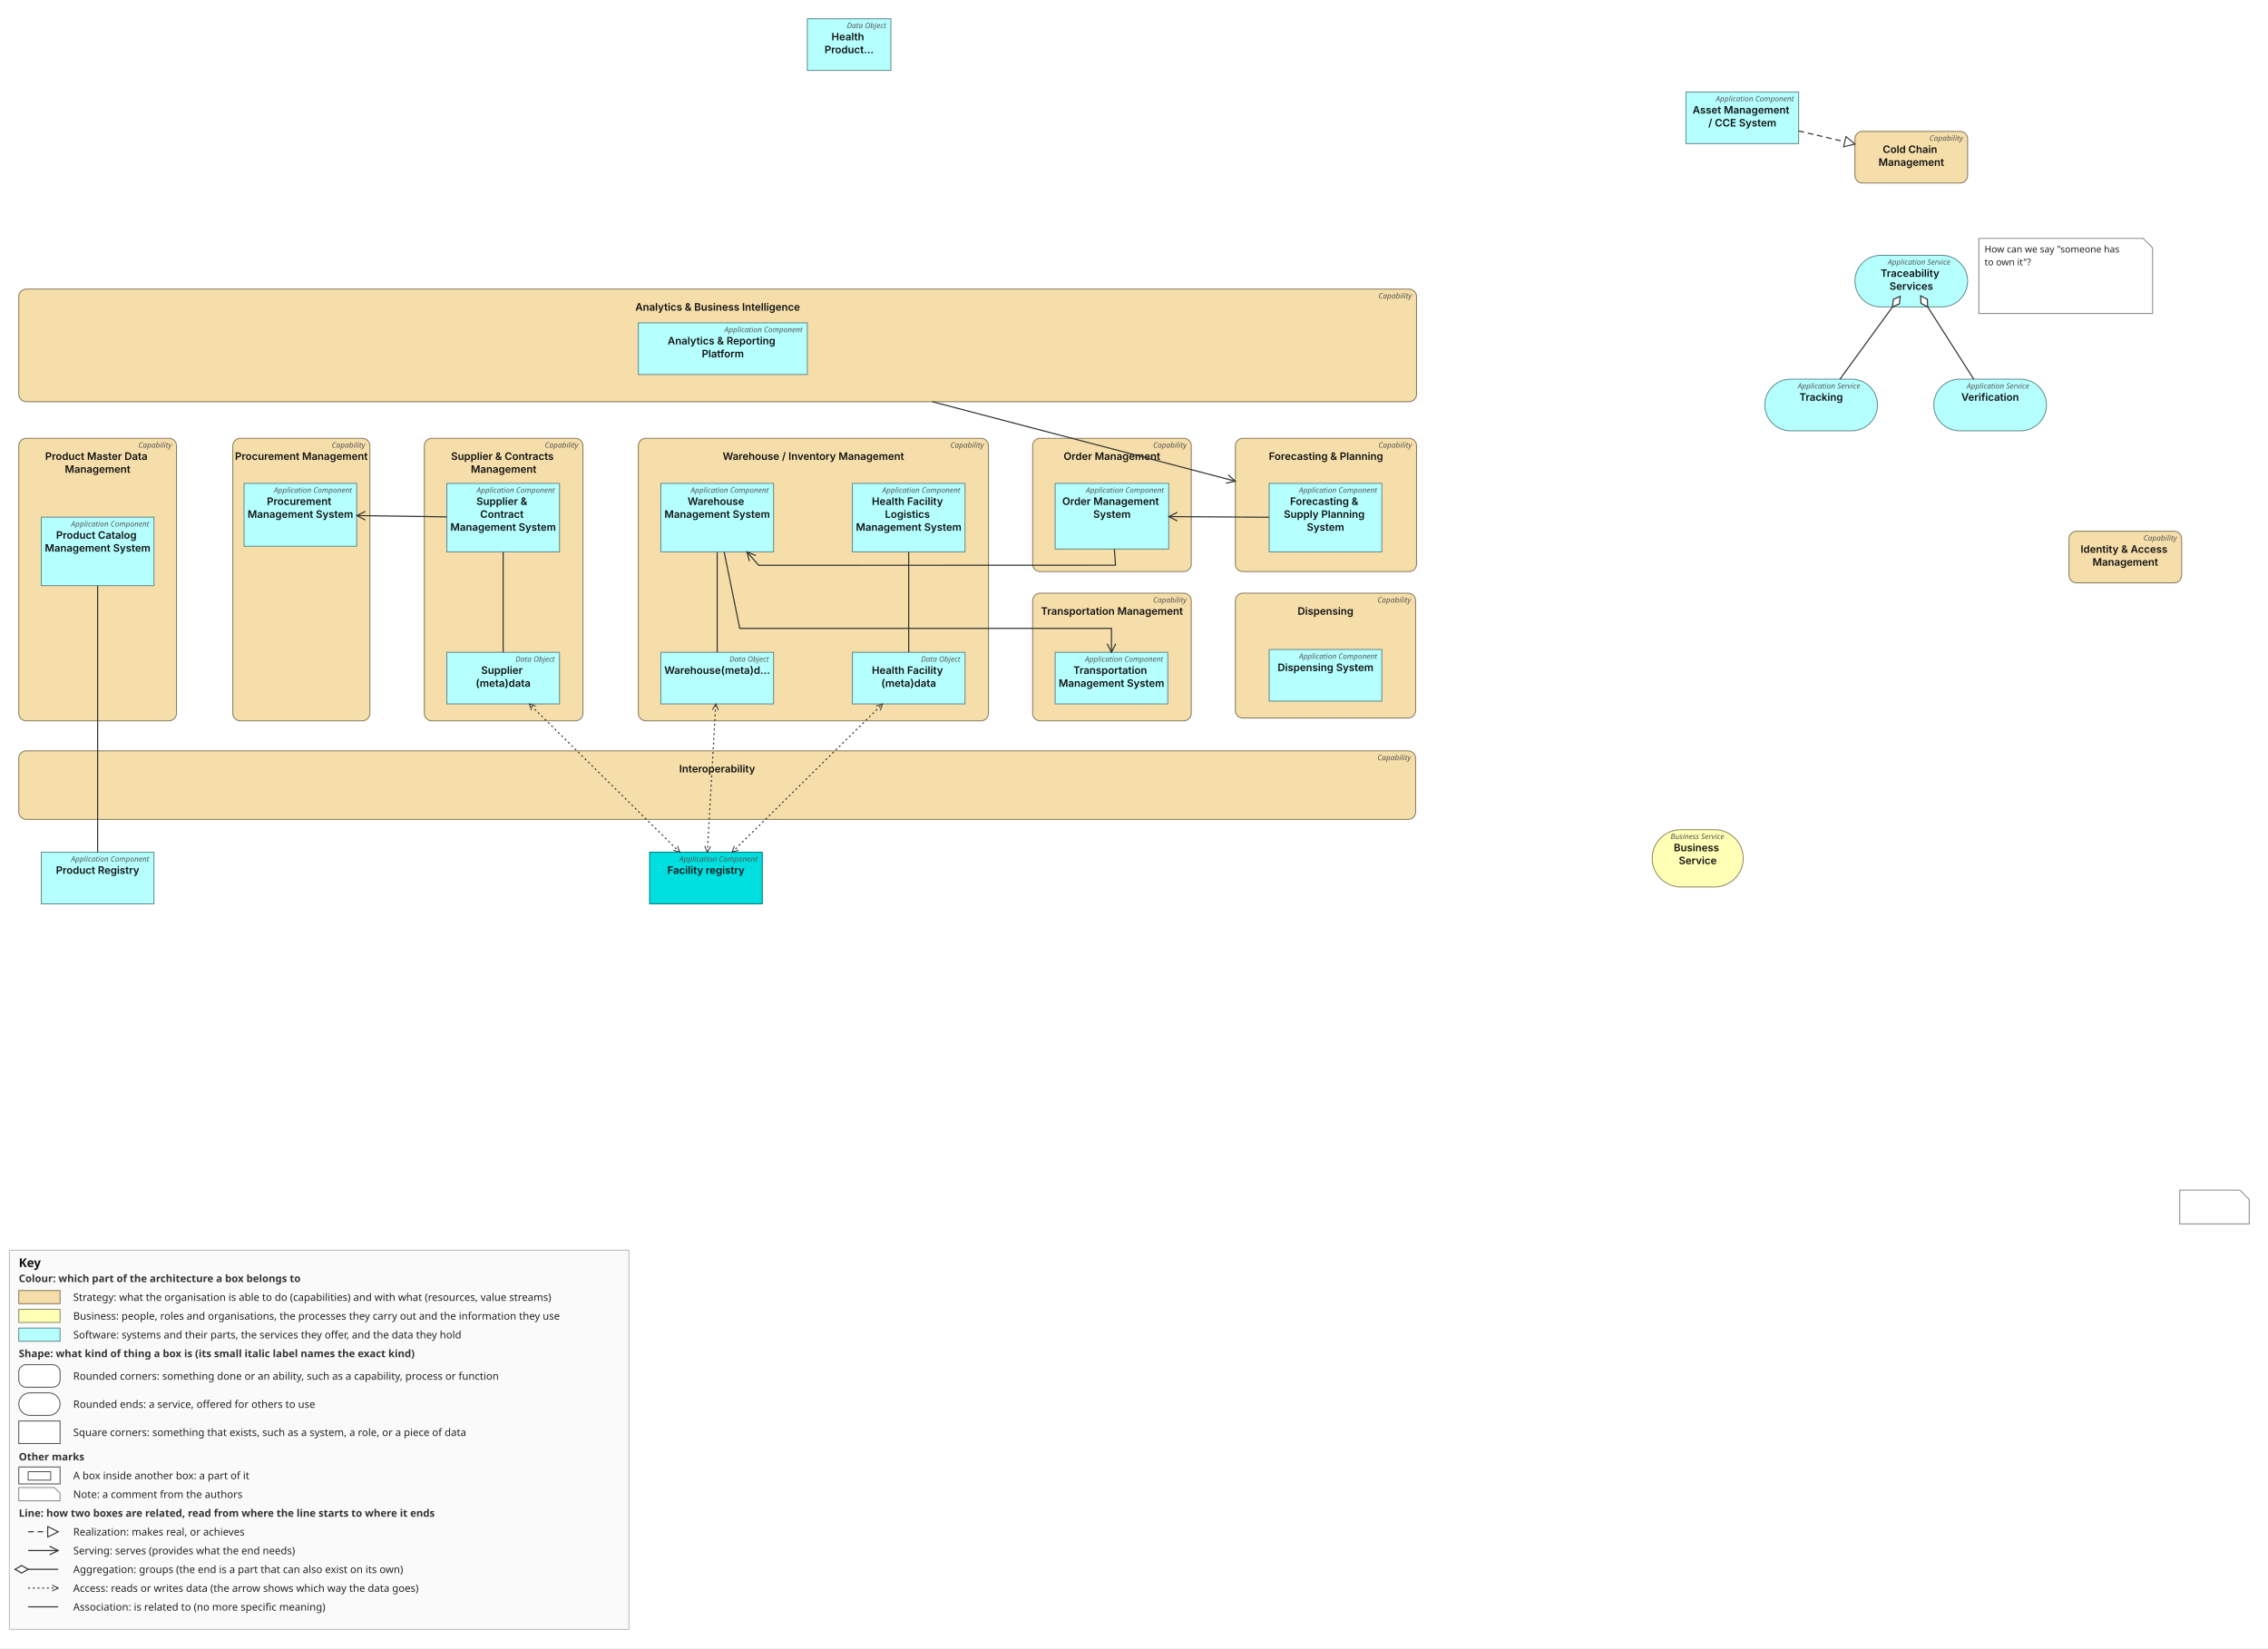
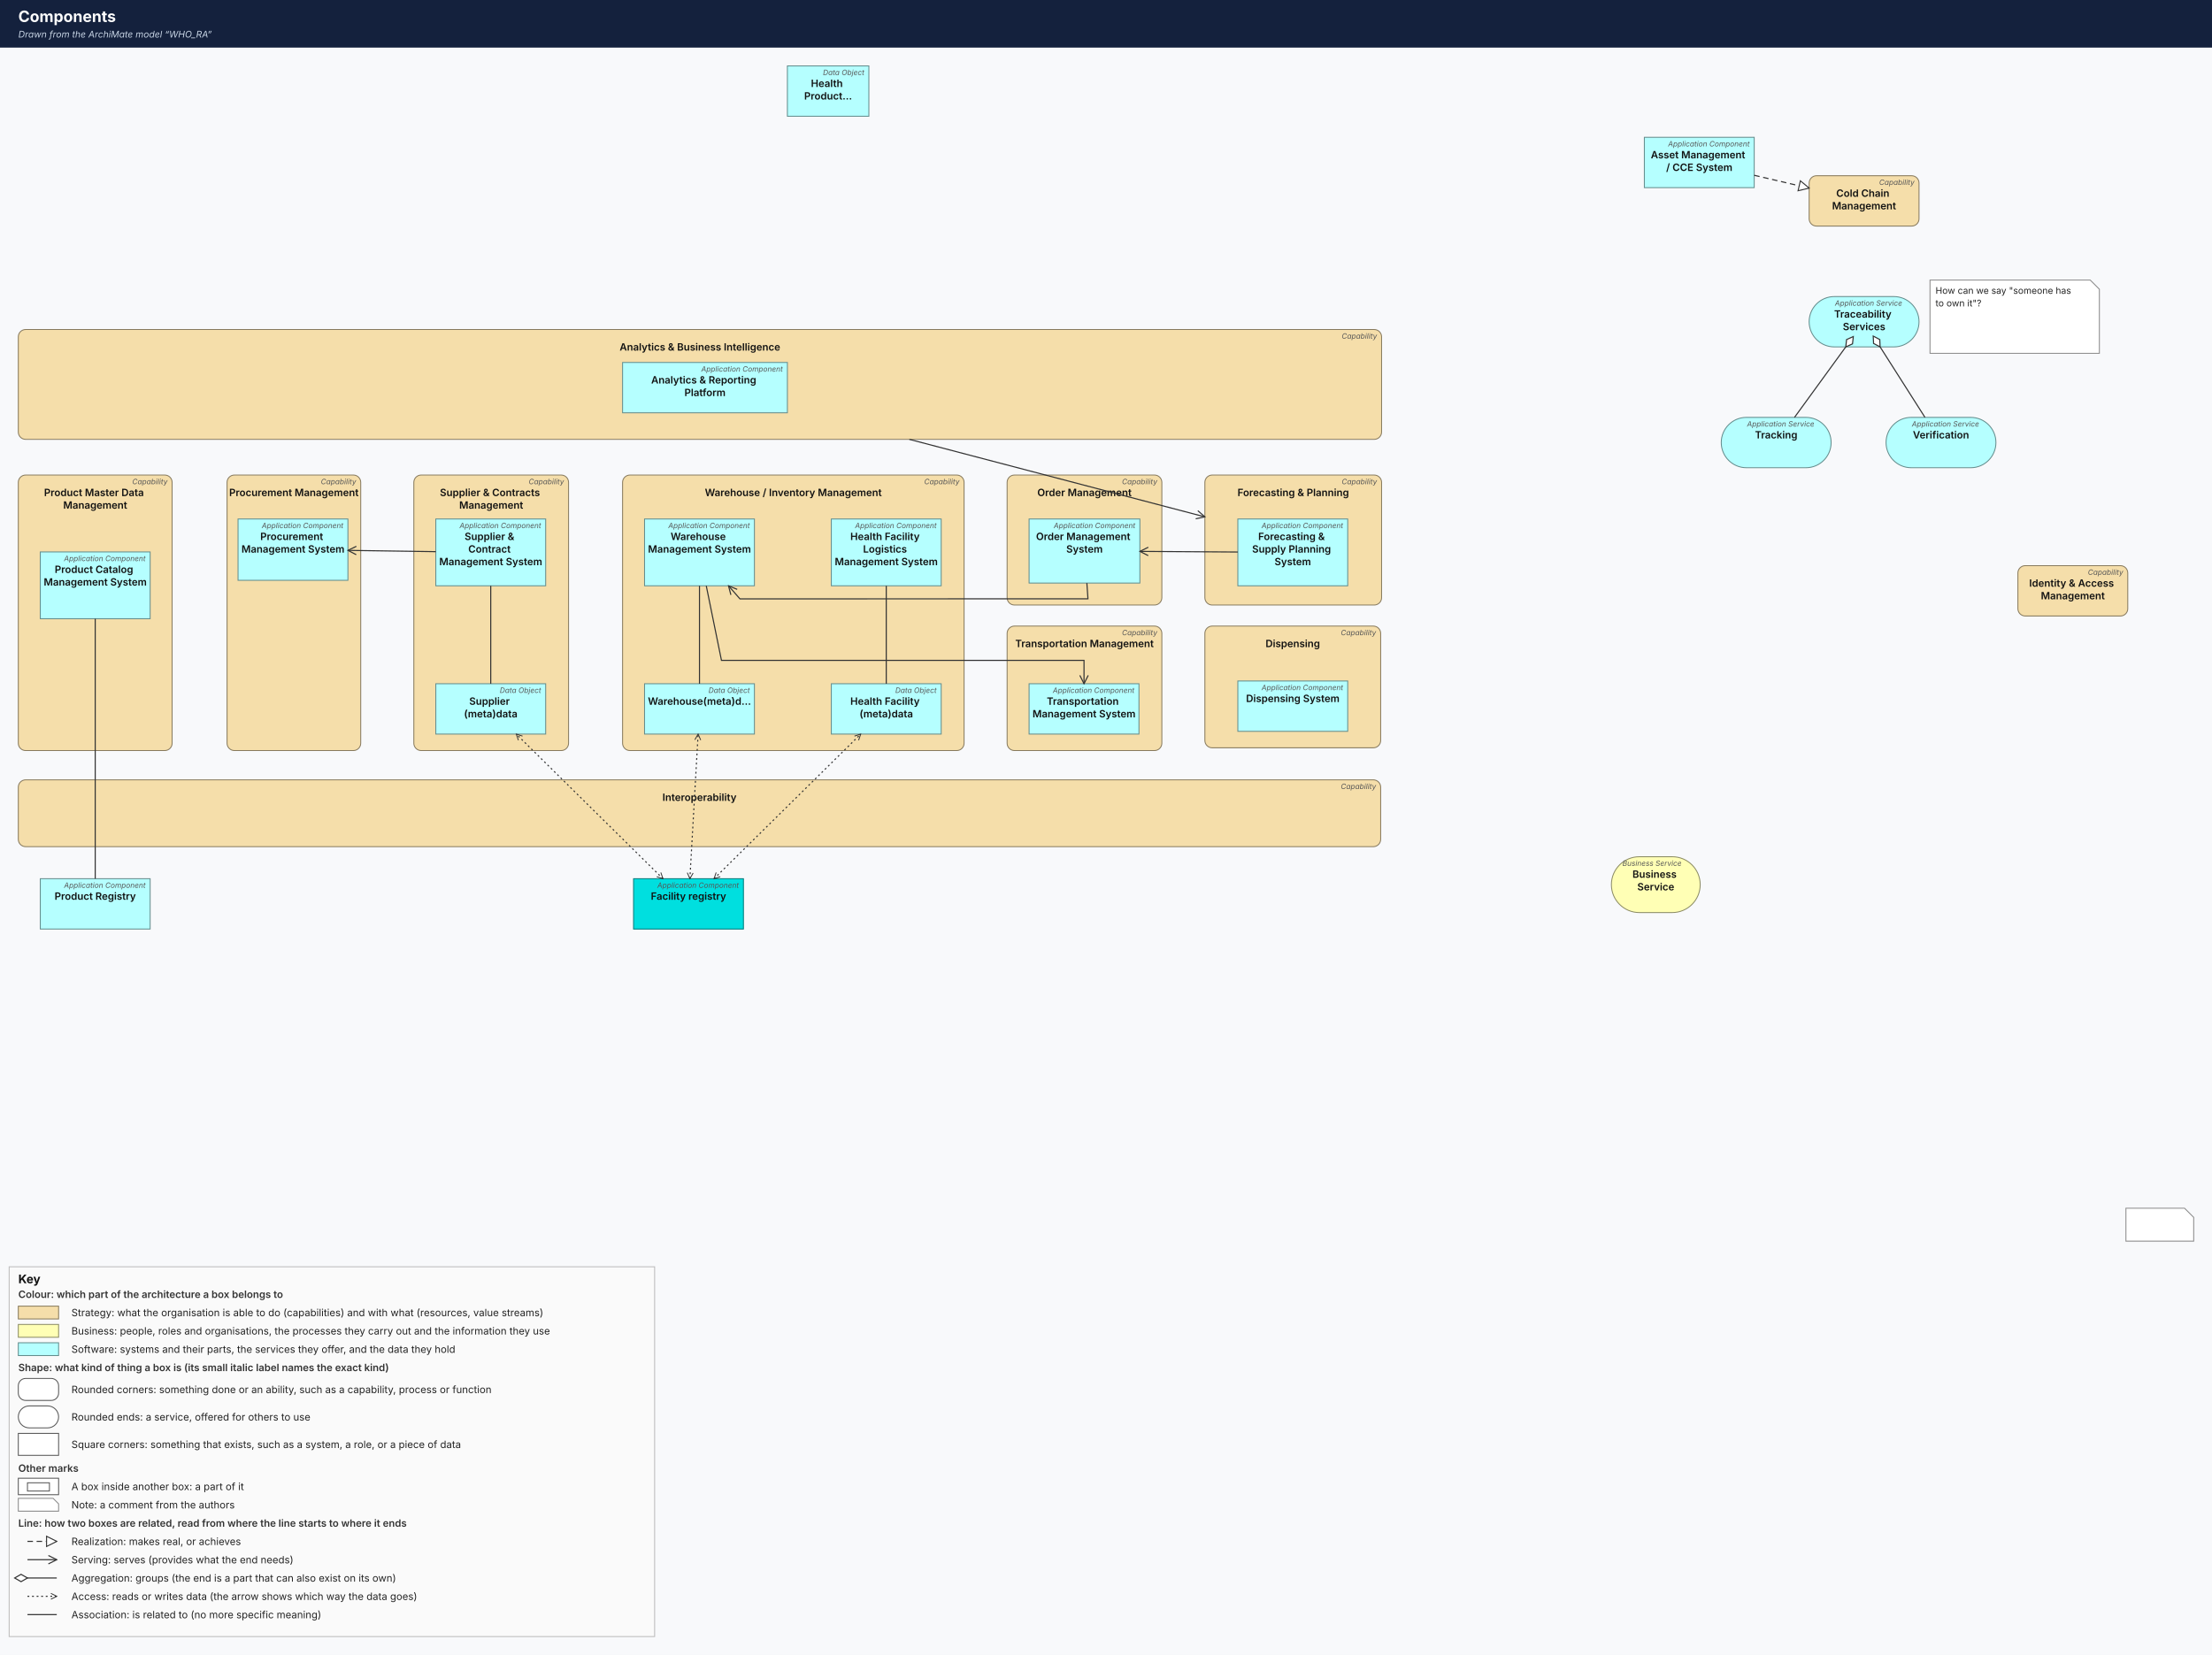
- <svg xmlns="http://www.w3.org/2000/svg" viewBox="148 388 2416 1756" width="2416" height="1756" role="img" aria-labelledby="av-title">
+ <svg xmlns="http://www.w3.org/2000/svg" viewBox="148 336 2416 1808" width="2416" height="1808" role="img" aria-labelledby="av-title">
  <style>
- .av-name{font:600 11px system-ui,-apple-system,"Segoe UI",sans-serif;fill:#111}
- .av-type{font:italic 8px system-ui,sans-serif;fill:#555}
- .av-group{font:600 11px system-ui,sans-serif;fill:#333}
- .av-note{font:10px system-ui,sans-serif;fill:#222}
- .av-key{font:11px system-ui,sans-serif;fill:#222}
- .av-keyh{font:600 11px system-ui,sans-serif;fill:#333}
- .av-keyt{font:700 13px system-ui,sans-serif;fill:#111}
- .av-rel{font:9px system-ui,sans-serif;fill:#333;paint-order:stroke;stroke:#fff;stroke-width:3px}
+ .av-name{font:600 11px Inter, "Segoe UI", system-ui, -apple-system, Helvetica, Arial, sans-serif;fill:#111}
+ .av-type{font:italic 8px Inter, "Segoe UI", system-ui, -apple-system, Helvetica, Arial, sans-serif;fill:#555}
+ .av-group{font:600 11px Inter, "Segoe UI", system-ui, -apple-system, Helvetica, Arial, sans-serif;fill:#333}
+ .av-note{font:10px Inter, "Segoe UI", system-ui, -apple-system, Helvetica, Arial, sans-serif;fill:#222}
+ .av-key{font:11px Inter, "Segoe UI", system-ui, -apple-system, Helvetica, Arial, sans-serif;fill:#222}
+ .av-keyh{font:600 11px Inter, "Segoe UI", system-ui, -apple-system, Helvetica, Arial, sans-serif;fill:#333}
+ .av-keyt{font:700 13px Inter, "Segoe UI", system-ui, -apple-system, Helvetica, Arial, sans-serif;fill:#111}
+ .av-rel{font:9px Inter, "Segoe UI", system-ui, -apple-system, Helvetica, Arial, sans-serif;fill:#333;paint-order:stroke;stroke:#fff;stroke-width:3px}
a:hover rect,a:hover polygon,a:focus rect,a:focus polygon{stroke:#06c;stroke-width:2.5}
</style>
  <defs>
    <marker id="arrow-open" viewBox="0 0 12 12" refX="11" refY="6" markerWidth="11" markerHeight="11" orient="auto-start-reverse" markerUnits="userSpaceOnUse">
      <path d="M1 1 L11 6 L1 11" fill="none" stroke="#333" stroke-width="1.3" />
    </marker>
    <marker id="arrow-filled" viewBox="0 0 12 12" refX="11" refY="6" markerWidth="11" markerHeight="11" orient="auto-start-reverse" markerUnits="userSpaceOnUse">
      <path d="M1 1 L11 6 L1 11 Z" fill="#333" />
    </marker>
    <marker id="arrow-small" viewBox="0 0 10 10" refX="9" refY="5" markerWidth="8" markerHeight="8" orient="auto-start-reverse" markerUnits="userSpaceOnUse">
      <path d="M1 1 L9 5 L1 9" fill="none" stroke="#333" stroke-width="1.2" />
    </marker>
    <marker id="triangle-hollow" viewBox="0 0 14 14" refX="13" refY="7" markerWidth="13" markerHeight="13" orient="auto-start-reverse" markerUnits="userSpaceOnUse">
      <path d="M1 1 L13 7 L1 13 Z" fill="#fff" stroke="#333" stroke-width="1.2" />
    </marker>
    <marker id="diamond-filled" viewBox="0 0 16 10" refX="1" refY="5" markerWidth="16" markerHeight="10" orient="auto-start-reverse" markerUnits="userSpaceOnUse">
      <path d="M1 5 L8 1 L15 5 L8 9 Z" fill="#333" />
    </marker>
    <marker id="diamond-hollow" viewBox="0 0 16 10" refX="1" refY="5" markerWidth="16" markerHeight="10" orient="auto-start-reverse" markerUnits="userSpaceOnUse">
      <path d="M1 5 L8 1 L15 5 L8 9 Z" fill="#fff" stroke="#333" stroke-width="1.2" />
    </marker>
    <marker id="dot" viewBox="0 0 8 8" refX="4" refY="4" markerWidth="7" markerHeight="7" orient="auto" markerUnits="userSpaceOnUse">
      <circle cx="4" cy="4" r="3.2" fill="#333" />
    </marker>
    <pattern id="missing" width="8" height="8" patternUnits="userSpaceOnUse" patternTransform="rotate(45)">
      <rect width="8" height="8" fill="#fff" />
      <line x1="0" y1="0" x2="0" y2="8" stroke="#d33" stroke-width="2" />
    </pattern>
  </defs>
-   <rect x="148" y="388" width="2416" height="1756" fill="#fff" />
+   <rect x="148" y="336" width="2416" height="1808" fill="#f8f9fb" />
+   <rect x="148" y="336" width="2416" height="52" fill="#14213d" />
+   <text x="168" y="360" style="font:700 17px Inter, &quot;Segoe UI&quot;, system-ui, -apple-system, Helvetica, Arial, sans-serif;fill:#fff">Components</text>
+   <text x="168" y="377" style="font:italic 10px Inter, &quot;Segoe UI&quot;, system-ui, -apple-system, Helvetica, Arial, sans-serif;fill:#c9d6e6">Drawn from the ArchiMate model “WHO_RA”</text>
  <a href="../../../en/dpi-h-ra/archimate/0.3.0-draft.1/elements/identity-access-management/" target="_top">
    <rect x="2352" y="954" width="120" height="55" rx="8" fill="#f5deaa" stroke="#877a5e" stroke-width="1" />
    <text class="av-type" x="2467" y="964" text-anchor="end">Capability</text>
    <text class="av-name" x="2412" y="977" text-anchor="middle">
      <tspan x="2412" dy="0">Identity &amp; Access</tspan>
      <tspan x="2412" dy="13.75">Management</tspan>
    </text>
  </a>
  <a href="../../../en/dpi-h-ra/archimate/0.3.0-draft.1/elements/asset-management-cce-system/" target="_top">
    <rect x="1944" y="486" width="120" height="55" fill="#b5ffff" stroke="#648c8c" stroke-width="1" />
    <text class="av-type" x="2059" y="496" text-anchor="end">Application Component</text>
    <text class="av-name" x="2004" y="509" text-anchor="middle">
      <tspan x="2004" dy="0">Asset Management</tspan>
      <tspan x="2004" dy="13.75">/ CCE System</tspan>
    </text>
  </a>
  <a href="../../../en/dpi-h-ra/archimate/0.3.0-draft.1/elements/interoperability/" target="_top">
    <rect x="168" y="1188" width="1488" height="73" rx="8" fill="#f5deaa" stroke="#877a5e" stroke-width="1" />
    <text class="av-type" x="1651" y="1198" text-anchor="end">Capability</text>
    <text class="av-name" x="912" y="1211" text-anchor="middle">
      <tspan x="912" dy="0">Interoperability</tspan>
    </text>
  </a>
  <a href="../../../en/dpi-h-ra/archimate/0.3.0-draft.1/elements/facility-registry/" target="_top">
    <rect x="840" y="1296" width="120" height="55" fill="#00dfdf" stroke="#007b7b" stroke-width="1" />
    <text class="av-type" x="955" y="1306" text-anchor="end">Application Component</text>
    <text class="av-name" x="900" y="1319" text-anchor="middle">
      <tspan x="900" dy="0">Facility registry</tspan>
    </text>
  </a>
  <a href="../../../en/dpi-h-ra/archimate/0.3.0-draft.1/elements/traceability-services/" target="_top">
    <rect x="2124" y="660" width="120" height="55" rx="27.5" fill="#b5ffff" stroke="#648c8c" stroke-width="1" />
    <text class="av-type" x="2225.667" y="670" text-anchor="end">Application Service</text>
    <text class="av-name" x="2184" y="683" text-anchor="middle">
      <tspan x="2184" dy="0">Traceability</tspan>
      <tspan x="2184" dy="13.75">Services</tspan>
    </text>
  </a>
  <a href="../../../en/dpi-h-ra/archimate/0.3.0-draft.1/elements/tracking/" target="_top">
    <rect x="2028" y="792" width="120" height="55" rx="27.5" fill="#b5ffff" stroke="#648c8c" stroke-width="1" />
    <text class="av-type" x="2129.667" y="802" text-anchor="end">Application Service</text>
    <text class="av-name" x="2088" y="815" text-anchor="middle">
      <tspan x="2088" dy="0">Tracking</tspan>
    </text>
  </a>
  <a href="../../../en/dpi-h-ra/archimate/0.3.0-draft.1/elements/verification/" target="_top">
    <rect x="2208" y="792" width="120" height="55" rx="27.5" fill="#b5ffff" stroke="#648c8c" stroke-width="1" />
    <text class="av-type" x="2309.667" y="802" text-anchor="end">Application Service</text>
    <text class="av-name" x="2268" y="815" text-anchor="middle">
      <tspan x="2268" dy="0">Verification</tspan>
    </text>
  </a>
  <g class="av-n">
    <polygon points="2256,642 2431,642 2441,652 2441,722 2256,722" fill="#ffffff" stroke="#888" />
    <text class="av-note" x="2262" y="657">
      <tspan x="2262" dy="0">How can we say "someone has</tspan>
      <tspan x="2262" dy="13.75">to own it"?</tspan>
    </text>
  </g>
  <a href="../../../en/dpi-h-ra/archimate/0.3.0-draft.1/elements/health-product-data/" target="_top">
    <rect x="1008" y="408" width="89" height="55" fill="#b5ffff" stroke="#648c8c" stroke-width="1" />
    <text class="av-type" x="1092" y="418" text-anchor="end">Data Object</text>
    <text class="av-name" x="1052.5" y="431" text-anchor="middle">
      <tspan x="1052.5" dy="0">Health</tspan>
      <tspan x="1052.5" dy="13.75">Product…</tspan>
    </text>
  </a>
  <a href="../../../en/dpi-h-ra/archimate/0.3.0-draft.1/elements/forecasting-planning/" target="_top">
    <rect x="1464" y="855" width="193" height="142" rx="8" fill="#f5deaa" stroke="#877a5e" stroke-width="1" />
    <text class="av-type" x="1652" y="865" text-anchor="end">Capability</text>
    <text class="av-name" x="1560.5" y="878" text-anchor="middle">
      <tspan x="1560.5" dy="0">Forecasting &amp; Planning</tspan>
    </text>
  </a>
  <a href="../../../en/dpi-h-ra/archimate/0.3.0-draft.1/elements/forecasting-supply-planning-system/" target="_top">
    <rect x="1500" y="903" width="120" height="73" fill="#b5ffff" stroke="#648c8c" stroke-width="1" />
    <text class="av-type" x="1615" y="913" text-anchor="end">Application Component</text>
    <text class="av-name" x="1560" y="926" text-anchor="middle">
      <tspan x="1560" dy="0">Forecasting &amp;</tspan>
      <tspan x="1560" dy="13.75">Supply Planning</tspan>
      <tspan x="1560" dy="13.75">System</tspan>
    </text>
  </a>
  <a href="../../../en/dpi-h-ra/archimate/0.3.0-draft.1/elements/order-management/" target="_top">
    <rect x="1248" y="855" width="169" height="142" rx="8" fill="#f5deaa" stroke="#877a5e" stroke-width="1" />
    <text class="av-type" x="1412" y="865" text-anchor="end">Capability</text>
    <text class="av-name" x="1332.5" y="878" text-anchor="middle">
      <tspan x="1332.5" dy="0">Order Management</tspan>
    </text>
  </a>
  <a href="../../../en/dpi-h-ra/archimate/0.3.0-draft.1/elements/order-management-system/" target="_top">
    <rect x="1272" y="903" width="121" height="70" fill="#b5ffff" stroke="#648c8c" stroke-width="1" />
    <text class="av-type" x="1388" y="913" text-anchor="end">Application Component</text>
    <text class="av-name" x="1332.5" y="926" text-anchor="middle">
      <tspan x="1332.5" dy="0">Order Management</tspan>
      <tspan x="1332.5" dy="13.75">System</tspan>
    </text>
  </a>
  <a href="../../../en/dpi-h-ra/archimate/0.3.0-draft.1/elements/procurement-management/" target="_top">
    <rect x="396" y="855" width="146" height="301" rx="8" fill="#f5deaa" stroke="#877a5e" stroke-width="1" />
    <text class="av-type" x="537" y="865" text-anchor="end">Capability</text>
    <text class="av-name" x="469" y="878" text-anchor="middle">
      <tspan x="469" dy="0">Procurement Management</tspan>
    </text>
  </a>
  <a href="../../../en/dpi-h-ra/archimate/0.3.0-draft.1/elements/procurement-management-system/" target="_top">
    <rect x="408" y="903" width="120" height="67" fill="#b5ffff" stroke="#648c8c" stroke-width="1" />
    <text class="av-type" x="523" y="913" text-anchor="end">Application Component</text>
    <text class="av-name" x="468" y="926" text-anchor="middle">
      <tspan x="468" dy="0">Procurement</tspan>
      <tspan x="468" dy="13.75">Management System</tspan>
    </text>
  </a>
  <a href="../../../en/dpi-h-ra/archimate/0.3.0-draft.1/elements/transportation-management/" target="_top">
    <rect x="1248" y="1020" width="169" height="136" rx="8" fill="#f5deaa" stroke="#877a5e" stroke-width="1" />
    <text class="av-type" x="1412" y="1030" text-anchor="end">Capability</text>
    <text class="av-name" x="1332.5" y="1043" text-anchor="middle">
      <tspan x="1332.5" dy="0">Transportation Management</tspan>
    </text>
  </a>
  <a href="../../../en/dpi-h-ra/archimate/0.3.0-draft.1/elements/transportation-management-system/" target="_top">
    <rect x="1272" y="1083" width="120" height="55" fill="#b5ffff" stroke="#648c8c" stroke-width="1" />
    <text class="av-type" x="1387" y="1093" text-anchor="end">Application Component</text>
    <text class="av-name" x="1332" y="1106" text-anchor="middle">
      <tspan x="1332" dy="0">Transportation</tspan>
      <tspan x="1332" dy="13.75">Management System</tspan>
    </text>
  </a>
  <a href="../../../en/dpi-h-ra/archimate/0.3.0-draft.1/elements/warehouse-inventory-management/" target="_top">
    <rect x="828" y="855" width="373" height="301" rx="8" fill="#f5deaa" stroke="#877a5e" stroke-width="1" />
    <text class="av-type" x="1196" y="865" text-anchor="end">Capability</text>
    <text class="av-name" x="1014.5" y="878" text-anchor="middle">
      <tspan x="1014.5" dy="0">Warehouse / Inventory Management</tspan>
    </text>
  </a>
  <a href="../../../en/dpi-h-ra/archimate/0.3.0-draft.1/elements/warehouse-management-system/" target="_top">
    <rect x="852" y="903" width="120" height="73" fill="#b5ffff" stroke="#648c8c" stroke-width="1" />
    <text class="av-type" x="967" y="913" text-anchor="end">Application Component</text>
    <text class="av-name" x="912" y="926" text-anchor="middle">
      <tspan x="912" dy="0">Warehouse</tspan>
      <tspan x="912" dy="13.75">Management System</tspan>
    </text>
  </a>
  <a href="../../../en/dpi-h-ra/archimate/0.3.0-draft.1/elements/health-facility-logistics-management-system/" target="_top">
    <rect x="1056" y="903" width="120" height="73" fill="#b5ffff" stroke="#648c8c" stroke-width="1" />
    <text class="av-type" x="1171" y="913" text-anchor="end">Application Component</text>
    <text class="av-name" x="1116" y="926" text-anchor="middle">
      <tspan x="1116" dy="0">Health Facility</tspan>
      <tspan x="1116" dy="13.75">Logistics</tspan>
      <tspan x="1116" dy="13.75">Management System</tspan>
    </text>
  </a>
  <a href="../../../en/dpi-h-ra/archimate/0.3.0-draft.1/elements/warehouse-meta-data/" target="_top">
    <rect x="852" y="1083" width="120" height="55" fill="#b5ffff" stroke="#648c8c" stroke-width="1" />
    <text class="av-type" x="967" y="1093" text-anchor="end">Data Object</text>
    <text class="av-name" x="912" y="1106" text-anchor="middle">
      <tspan x="912" dy="0">Warehouse(meta)d…</tspan>
    </text>
  </a>
  <a href="../../../en/dpi-h-ra/archimate/0.3.0-draft.1/elements/health-facility-meta-data/" target="_top">
    <rect x="1056" y="1083" width="120" height="55" fill="#b5ffff" stroke="#648c8c" stroke-width="1" />
    <text class="av-type" x="1171" y="1093" text-anchor="end">Data Object</text>
    <text class="av-name" x="1116" y="1106" text-anchor="middle">
      <tspan x="1116" dy="0">Health Facility</tspan>
      <tspan x="1116" dy="13.75">(meta)data</tspan>
    </text>
  </a>
  <a href="../../../en/dpi-h-ra/archimate/0.3.0-draft.1/elements/cold-chain-management/" target="_top">
    <rect x="2124" y="528" width="120" height="55" rx="8" fill="#f5deaa" stroke="#877a5e" stroke-width="1" />
    <text class="av-type" x="2239" y="538" text-anchor="end">Capability</text>
    <text class="av-name" x="2184" y="551" text-anchor="middle">
      <tspan x="2184" dy="0">Cold Chain</tspan>
      <tspan x="2184" dy="13.75">Management</tspan>
    </text>
  </a>
  <a href="../../../en/dpi-h-ra/archimate/0.3.0-draft.1/elements/analytics-business-intelligence/" target="_top">
    <rect x="168" y="696" width="1489" height="120" rx="8" fill="#f5deaa" stroke="#877a5e" stroke-width="1" />
    <text class="av-type" x="1652" y="706" text-anchor="end">Capability</text>
    <text class="av-name" x="912.5" y="719" text-anchor="middle">
      <tspan x="912.5" dy="0">Analytics &amp; Business Intelligence</tspan>
    </text>
  </a>
  <a href="../../../en/dpi-h-ra/archimate/0.3.0-draft.1/elements/analytics-reporting-platform/" target="_top">
    <rect x="828" y="732" width="180" height="55" fill="#b5ffff" stroke="#648c8c" stroke-width="1" />
    <text class="av-type" x="1003" y="742" text-anchor="end">Application Component</text>
    <text class="av-name" x="918" y="755" text-anchor="middle">
      <tspan x="918" dy="0">Analytics &amp; Reporting</tspan>
      <tspan x="918" dy="13.75">Platform</tspan>
    </text>
  </a>
  <a href="../../../en/dpi-h-ra/archimate/0.3.0-draft.1/elements/dispensing/" target="_top">
    <rect x="1464" y="1020" width="192" height="133" rx="8" fill="#f5deaa" stroke="#877a5e" stroke-width="1" />
    <text class="av-type" x="1651" y="1030" text-anchor="end">Capability</text>
    <text class="av-name" x="1560" y="1043" text-anchor="middle">
      <tspan x="1560" dy="0">Dispensing</tspan>
    </text>
  </a>
  <a href="../../../en/dpi-h-ra/archimate/0.3.0-draft.1/elements/dispensing-system/" target="_top">
    <rect x="1500" y="1080" width="120" height="55" fill="#b5ffff" stroke="#648c8c" stroke-width="1" />
    <text class="av-type" x="1615" y="1090" text-anchor="end">Application Component</text>
    <text class="av-name" x="1560" y="1103" text-anchor="middle">
      <tspan x="1560" dy="0">Dispensing System</tspan>
    </text>
  </a>
  <a href="../../../en/dpi-h-ra/archimate/0.3.0-draft.1/elements/supplier-contracts-management/" target="_top">
    <rect x="600" y="855" width="169" height="301" rx="8" fill="#f5deaa" stroke="#877a5e" stroke-width="1" />
    <text class="av-type" x="764" y="865" text-anchor="end">Capability</text>
    <text class="av-name" x="684.5" y="878" text-anchor="middle">
      <tspan x="684.5" dy="0">Supplier &amp; Contracts</tspan>
      <tspan x="684.5" dy="13.75">Management</tspan>
    </text>
  </a>
  <a href="../../../en/dpi-h-ra/archimate/0.3.0-draft.1/elements/supplier-contract-management-system/" target="_top">
    <rect x="624" y="903" width="120" height="73" fill="#b5ffff" stroke="#648c8c" stroke-width="1" />
    <text class="av-type" x="739" y="913" text-anchor="end">Application Component</text>
    <text class="av-name" x="684" y="926" text-anchor="middle">
      <tspan x="684" dy="0">Supplier &amp;</tspan>
      <tspan x="684" dy="13.75">Contract</tspan>
      <tspan x="684" dy="13.75">Management System</tspan>
    </text>
  </a>
  <a href="../../../en/dpi-h-ra/archimate/0.3.0-draft.1/elements/supplier-meta-data/" target="_top">
    <rect x="624" y="1083" width="120" height="55" fill="#b5ffff" stroke="#648c8c" stroke-width="1" />
    <text class="av-type" x="739" y="1093" text-anchor="end">Data Object</text>
    <text class="av-name" x="684" y="1106" text-anchor="middle">
      <tspan x="684" dy="0">Supplier</tspan>
      <tspan x="684" dy="13.75">(meta)data</tspan>
    </text>
  </a>
  <a href="../../../en/dpi-h-ra/archimate/0.3.0-draft.1/elements/product-master-data-management/" target="_top">
    <rect x="168" y="855" width="168" height="301" rx="8" fill="#f5deaa" stroke="#877a5e" stroke-width="1" />
    <text class="av-type" x="331" y="865" text-anchor="end">Capability</text>
    <text class="av-name" x="252" y="878" text-anchor="middle">
      <tspan x="252" dy="0">Product Master Data</tspan>
      <tspan x="252" dy="13.75">Management</tspan>
    </text>
  </a>
  <a href="../../../en/dpi-h-ra/archimate/0.3.0-draft.1/elements/product-catalog-management-system/" target="_top">
    <rect x="192" y="939" width="120" height="73" fill="#b5ffff" stroke="#648c8c" stroke-width="1" />
    <text class="av-type" x="307" y="949" text-anchor="end">Application Component</text>
    <text class="av-name" x="252" y="962" text-anchor="middle">
      <tspan x="252" dy="0">Product Catalog</tspan>
      <tspan x="252" dy="13.75">Management System</tspan>
    </text>
  </a>
  <g class="av-n">
    <polygon points="2470,1656 2534,1656 2544,1666 2544,1692 2470,1692" fill="#ffffff" stroke="#888" />
    <text class="av-note" x="2476" y="1671">
      <tspan x="2476" dy="0" />
    </text>
  </g>
  <a href="../../../en/dpi-h-ra/archimate/0.3.0-draft.1/elements/business-service/" target="_top">
    <rect x="1908" y="1272" width="97" height="61" rx="30.5" fill="#ffffb5" stroke="#8c8c64" stroke-width="1" />
    <text class="av-type" x="1984.667" y="1282" text-anchor="end">Business Service</text>
    <text class="av-name" x="1956.5" y="1295" text-anchor="middle">
      <tspan x="1956.5" dy="0">Business</tspan>
      <tspan x="1956.5" dy="13.75">Service</tspan>
    </text>
  </a>
  <a href="../../../en/dpi-h-ra/archimate/0.3.0-draft.1/elements/product-registry/" target="_top">
    <rect x="192" y="1296" width="120" height="55" fill="#b5ffff" stroke="#648c8c" stroke-width="1" />
    <text class="av-type" x="307" y="1306" text-anchor="end">Application Component</text>
    <text class="av-name" x="252" y="1319" text-anchor="middle">
      <tspan x="252" dy="0">Product Registry</tspan>
    </text>
  </a>
  <a href="../../../en/dpi-h-ra/archimate/0.3.0-draft.1/relationships/id-9f9e9fe3c0d64f409de68bd270f3879c/" target="_top">
    <path d="M2064 527.5 L2124 541.5" fill="none" stroke="#333" stroke-width="1.2" stroke-dasharray="6 4" marker-end="url(#triangle-hollow)" />
    <path d="M2064 527.5 L2124 541.5" fill="none" stroke="transparent" stroke-width="8" />
  </a>
  <a href="../../../en/dpi-h-ra/archimate/0.3.0-draft.1/relationships/id-4bd27ebddb6749c299f3553a27dbdc43/" target="_top">
    <path d="M872.1 1296 L711.9 1138" fill="none" stroke="#333" stroke-width="1.2" stroke-dasharray="2 3" marker-start="url(#arrow-small)" marker-end="url(#arrow-small)" />
    <path d="M872.1 1296 L711.9 1138" fill="none" stroke="transparent" stroke-width="8" />
  </a>
  <a href="../../../en/dpi-h-ra/archimate/0.3.0-draft.1/relationships/id-b9473fd16288407aa570ef1fefcb6e56/" target="_top">
    <path d="M901.5 1296 L910.5 1138" fill="none" stroke="#333" stroke-width="1.2" stroke-dasharray="2 3" marker-start="url(#arrow-small)" marker-end="url(#arrow-small)" />
    <path d="M901.5 1296 L910.5 1138" fill="none" stroke="transparent" stroke-width="8" />
  </a>
  <a href="../../../en/dpi-h-ra/archimate/0.3.0-draft.1/relationships/id-8da5e152bad04b79b35d063800fa1343/" target="_top">
    <path d="M927.9 1296 L1088.1 1138" fill="none" stroke="#333" stroke-width="1.2" stroke-dasharray="2 3" marker-start="url(#arrow-small)" marker-end="url(#arrow-small)" />
    <path d="M927.9 1296 L1088.1 1138" fill="none" stroke="transparent" stroke-width="8" />
  </a>
  <a href="../../../en/dpi-h-ra/archimate/0.3.0-draft.1/relationships/id-dadabdb05af345a3b6c53eb80314cf6a/" target="_top">
    <path d="M2164 715 L2108 792" fill="none" stroke="#333" stroke-width="1.2" marker-start="url(#diamond-hollow)" />
    <path d="M2164 715 L2108 792" fill="none" stroke="transparent" stroke-width="8" />
  </a>
  <a href="../../../en/dpi-h-ra/archimate/0.3.0-draft.1/relationships/id-c8073bfbd19c417c9adb03a8dd5af10e/" target="_top">
    <path d="M2201.5 715 L2250.5 792" fill="none" stroke="#333" stroke-width="1.2" marker-start="url(#diamond-hollow)" />
    <path d="M2201.5 715 L2250.5 792" fill="none" stroke="transparent" stroke-width="8" />
  </a>
  <a href="../../../en/dpi-h-ra/archimate/0.3.0-draft.1/relationships/id-e8f0fee58ff84beaa0bd71a8e94c0f06/" target="_top">
    <path d="M1500 939.1 L1393 938.4" fill="none" stroke="#333" stroke-width="1.2" marker-end="url(#arrow-open)" />
    <path d="M1500 939.1 L1393 938.4" fill="none" stroke="transparent" stroke-width="8" />
  </a>
  <a href="../../../en/dpi-h-ra/archimate/0.3.0-draft.1/relationships/id-73586fecb435421b8abb1bd8b3acde1c/" target="_top">
    <path d="M1335.1 973 L1336.3 990.2 L956.2 990.3 L943.7 976" fill="none" stroke="#333" stroke-width="1.2" marker-end="url(#arrow-open)" />
    <path d="M1335.1 973 L1336.3 990.2 L956.2 990.3 L943.7 976" fill="none" stroke="transparent" stroke-width="8" />
  </a>
  <a href="../../../en/dpi-h-ra/archimate/0.3.0-draft.1/relationships/id-5dcc8645315b4edab05bebc09a8d55f8/" target="_top">
    <path d="M919.4 976 L936 1057.5 L1332 1057.5 L1332 1083" fill="none" stroke="#333" stroke-width="1.2" marker-end="url(#arrow-open)" />
    <path d="M919.4 976 L936 1057.5 L1332 1057.5 L1332 1083" fill="none" stroke="transparent" stroke-width="8" />
  </a>
  <a href="../../../en/dpi-h-ra/archimate/0.3.0-draft.1/relationships/id-9fcf3e7f5505488ba2ca9a81be1c0528/" target="_top">
    <path d="M912 1083 L912 976" fill="none" stroke="#333" stroke-width="1.2" />
    <path d="M912 1083 L912 976" fill="none" stroke="transparent" stroke-width="8" />
  </a>
  <a href="../../../en/dpi-h-ra/archimate/0.3.0-draft.1/relationships/id-a87346b5869f4885b29a8ae56d47c8ce/" target="_top">
    <path d="M1116 1083 L1116 976" fill="none" stroke="#333" stroke-width="1.2" />
    <path d="M1116 1083 L1116 976" fill="none" stroke="transparent" stroke-width="8" />
  </a>
  <a href="../../../en/dpi-h-ra/archimate/0.3.0-draft.1/relationships/id-acf94d73c4ed4e42a5865f4920988cef/" target="_top">
    <path d="M1141.2 816 L1464 900.7" fill="none" stroke="#333" stroke-width="1.2" marker-end="url(#arrow-open)" />
    <path d="M1141.2 816 L1464 900.7" fill="none" stroke="transparent" stroke-width="8" />
  </a>
  <a href="../../../en/dpi-h-ra/archimate/0.3.0-draft.1/relationships/id-1d73924762aa44e891085b86a4601f2c/" target="_top">
    <path d="M624 938.7 L528 937.3" fill="none" stroke="#333" stroke-width="1.2" marker-end="url(#arrow-open)" />
    <path d="M624 938.7 L528 937.3" fill="none" stroke="transparent" stroke-width="8" />
  </a>
  <a href="../../../en/dpi-h-ra/archimate/0.3.0-draft.1/relationships/id-9558e67231374ac8b45ea7322f668350/" target="_top">
    <path d="M684 1083 L684 976" fill="none" stroke="#333" stroke-width="1.2" />
    <path d="M684 1083 L684 976" fill="none" stroke="transparent" stroke-width="8" />
  </a>
  <a href="../../../en/dpi-h-ra/archimate/0.3.0-draft.1/relationships/id-562d9538a1aa4d3e9fc634ea64b03b46/" target="_top">
    <path d="M252 1012 L252 1296" fill="none" stroke="#333" stroke-width="1.2" />
    <path d="M252 1012 L252 1296" fill="none" stroke="transparent" stroke-width="8" />
  </a>
  <g class="av-legend">
-     <rect x="158" y="1720" width="660" height="404" fill="#fafafa" stroke="#bbb" />
+     <rect x="158" y="1720" width="705" height="404" fill="#fafafa" stroke="#bbb" />
    <text class="av-keyt" x="168" y="1738">Key</text>
    <text class="av-keyh" x="168" y="1754">Colour: which part of the architecture a box belongs to</text>
    <rect x="168" y="1763" width="44" height="14" fill="#f5deaa" stroke="#877a5e" />
    <text class="av-key" x="226" y="1774">Strategy: what the organisation is able to do (capabilities) and with what (resources, value streams)</text>
    <rect x="168" y="1783" width="44" height="14" fill="#ffffb5" stroke="#8c8c64" />
    <text class="av-key" x="226" y="1794">Business: people, roles and organisations, the processes they carry out and the information they use</text>
    <rect x="168" y="1803" width="44" height="14" fill="#b5ffff" stroke="#648c8c" />
    <text class="av-key" x="226" y="1814">Software: systems and their parts, the services they offer, and the data they hold</text>
    <text class="av-keyh" x="168" y="1834">Shape: what kind of thing a box is (its small italic label names the exact kind)</text>
    <rect x="168" y="1842" width="44" height="24" rx="8" fill="#fff" stroke="#555" />
    <text class="av-key" x="226" y="1858">Rounded corners: something done or an ability, such as a capability, process or function</text>
    <rect x="168" y="1872" width="44" height="24" rx="12" fill="#fff" stroke="#555" />
    <text class="av-key" x="226" y="1888">Rounded ends: a service, offered for others to use</text>
    <rect x="168" y="1902" width="44" height="24" fill="#fff" stroke="#555" />
    <text class="av-key" x="226" y="1918">Square corners: something that exists, such as a system, a role, or a piece of data</text>
    <text class="av-keyh" x="168" y="1944">Other marks</text>
    <rect x="168" y="1951" width="44" height="18" fill="#fff" stroke="#555" />
    <rect x="178" y="1956" width="24" height="9" fill="#fff" stroke="#555" />
    <text class="av-key" x="226" y="1964">A box inside another box: a part of it</text>
    <polygon points="168,1973 206,1973 212,1979 212,1987 168,1987" fill="#fff" stroke="#888" />
    <text class="av-key" x="226" y="1984">Note: a comment from the authors</text>
    <text class="av-keyh" x="168" y="2004">Line: how two boxes are related, read from where the line starts to where it ends</text>
    <path d="M178 2020 L210 2020" fill="none" stroke="#333" stroke-width="1.2" stroke-dasharray="6 4" marker-end="url(#triangle-hollow)" />
    <text class="av-key" x="226" y="2024">Realization: makes real, or achieves</text>
    <path d="M178 2040 L210 2040" fill="none" stroke="#333" stroke-width="1.2" marker-end="url(#arrow-open)" />
    <text class="av-key" x="226" y="2044">Serving: serves (provides what the end needs)</text>
    <path d="M178 2060 L210 2060" fill="none" stroke="#333" stroke-width="1.2" marker-start="url(#diamond-hollow)" />
    <text class="av-key" x="226" y="2064">Aggregation: groups (the end is a part that can also exist on its own)</text>
    <path d="M178 2080 L210 2080" fill="none" stroke="#333" stroke-width="1.2" stroke-dasharray="2 3" marker-end="url(#arrow-small)" />
    <text class="av-key" x="226" y="2084">Access: reads or writes data (the arrow shows which way the data goes)</text>
    <path d="M178 2100 L210 2100" fill="none" stroke="#333" stroke-width="1.2" />
    <text class="av-key" x="226" y="2104">Association: is related to (no more specific meaning)</text>
  </g>
</svg>
